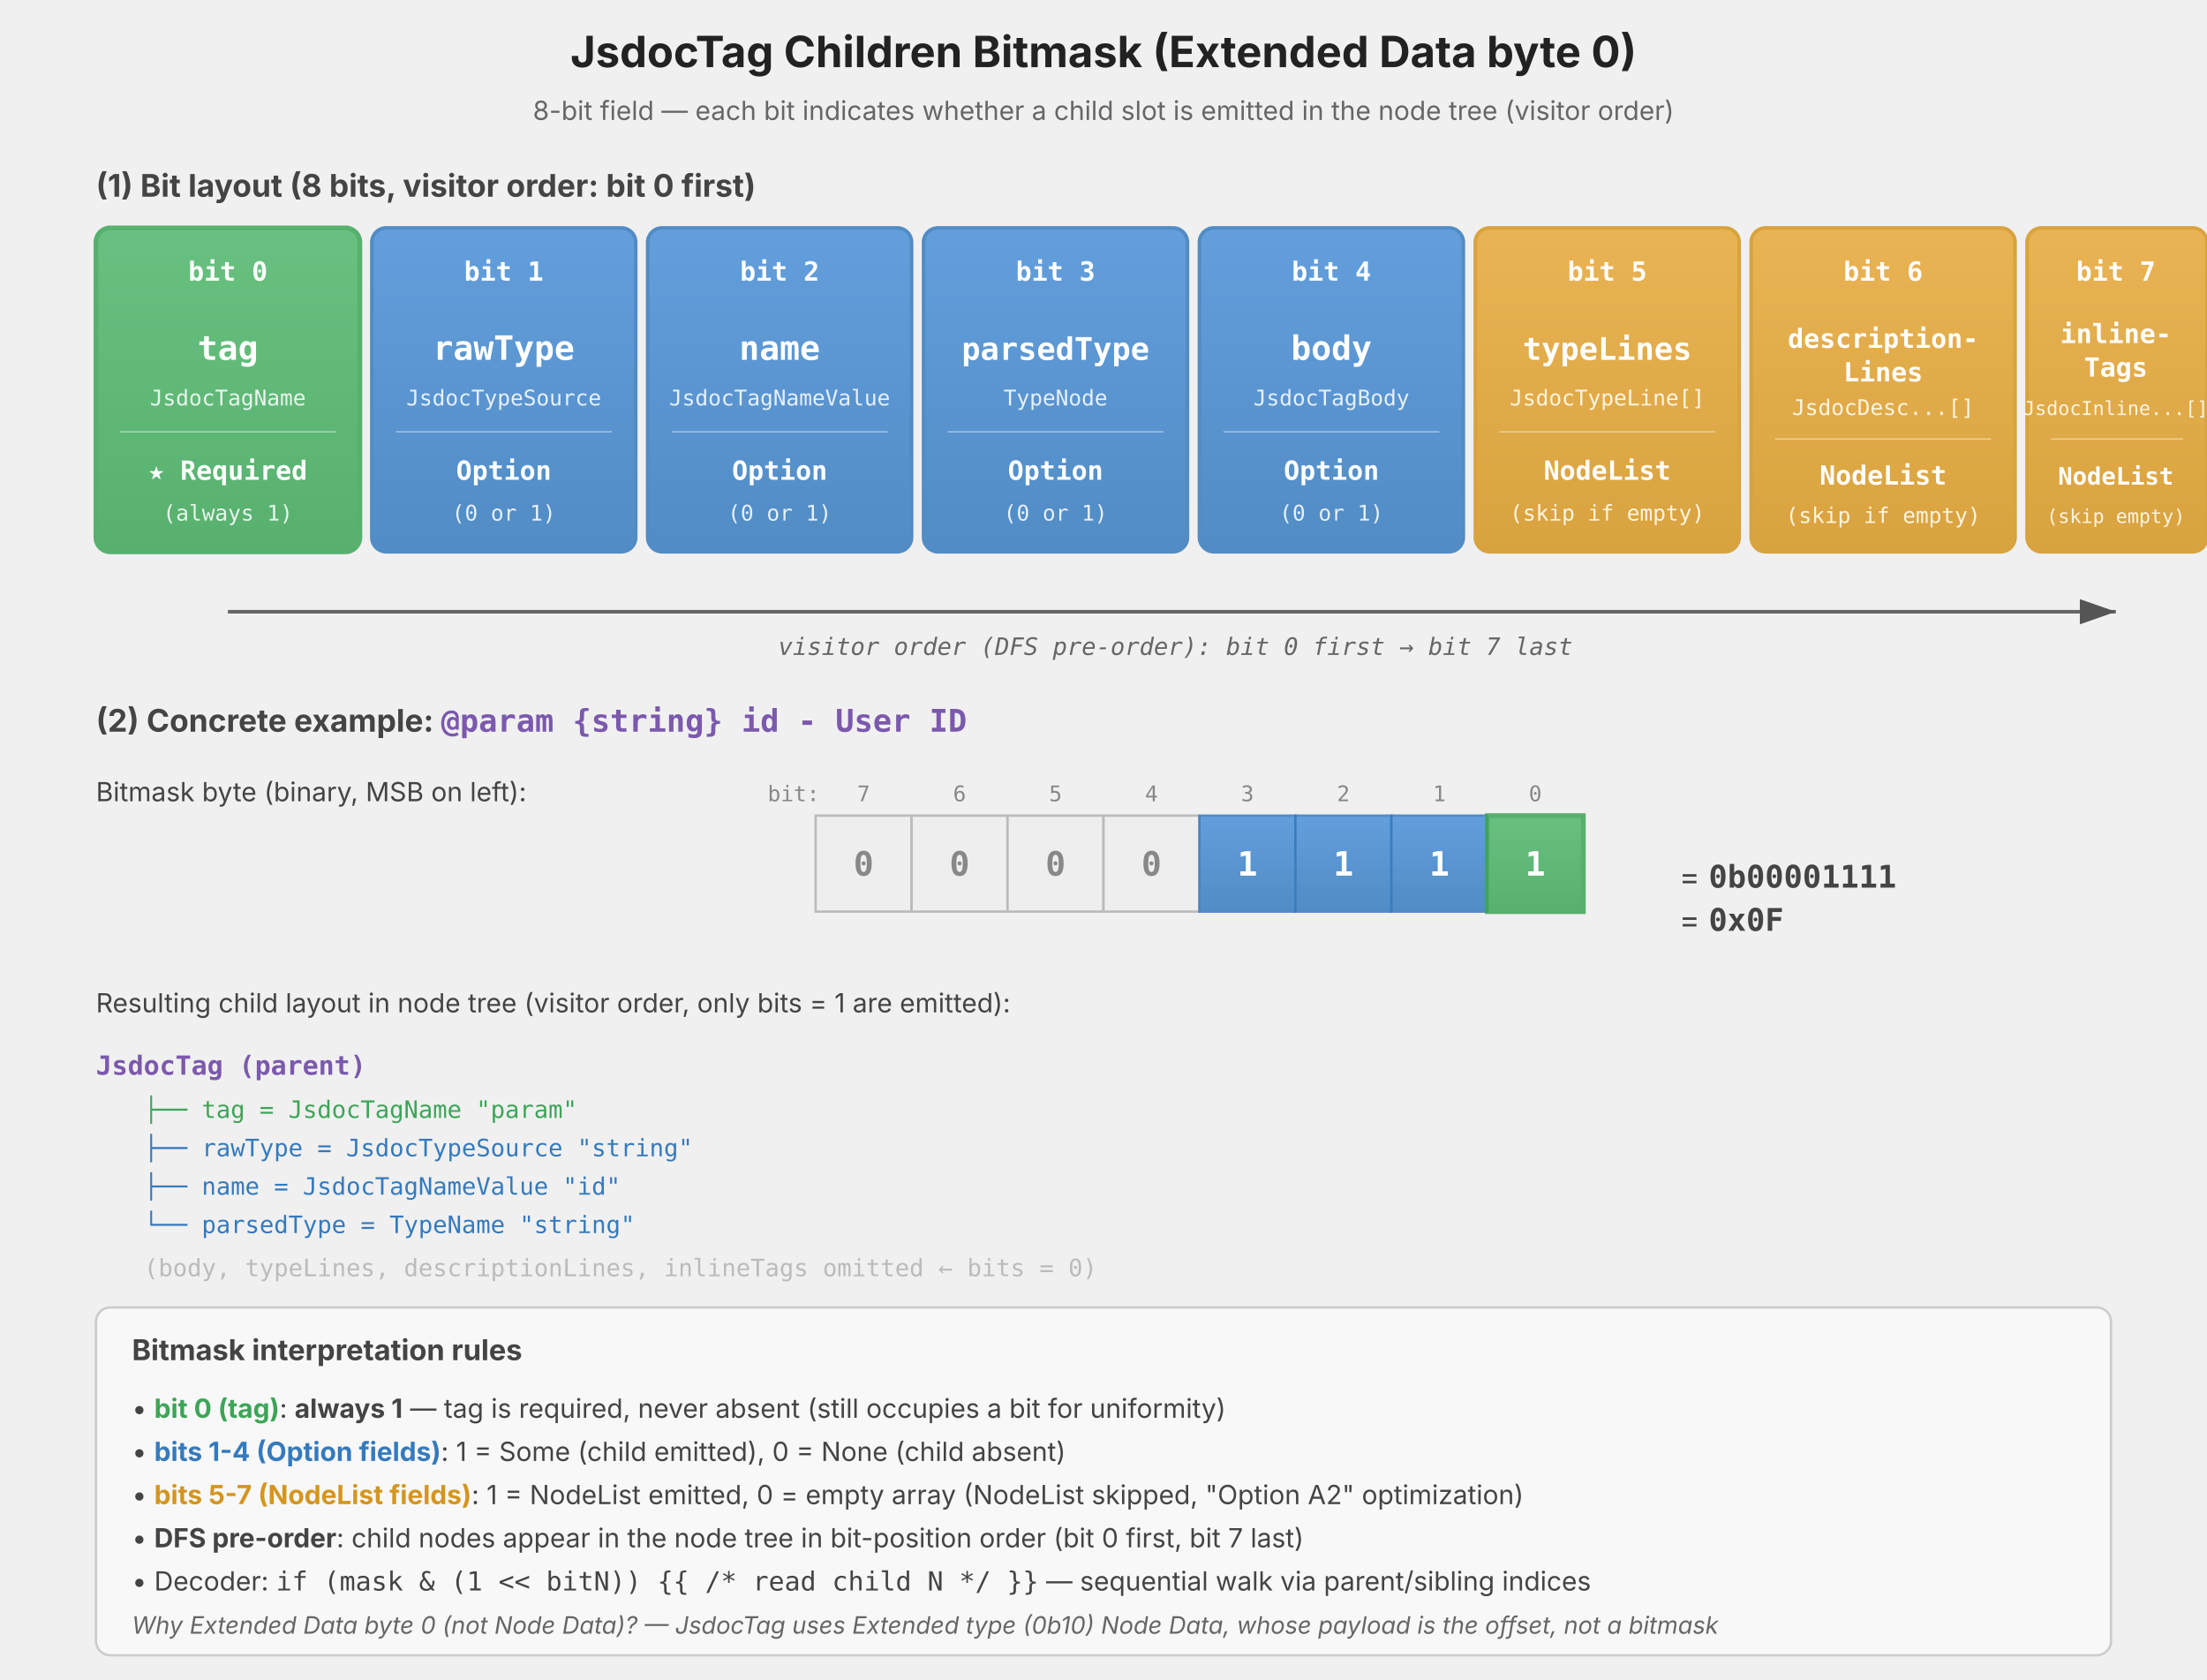
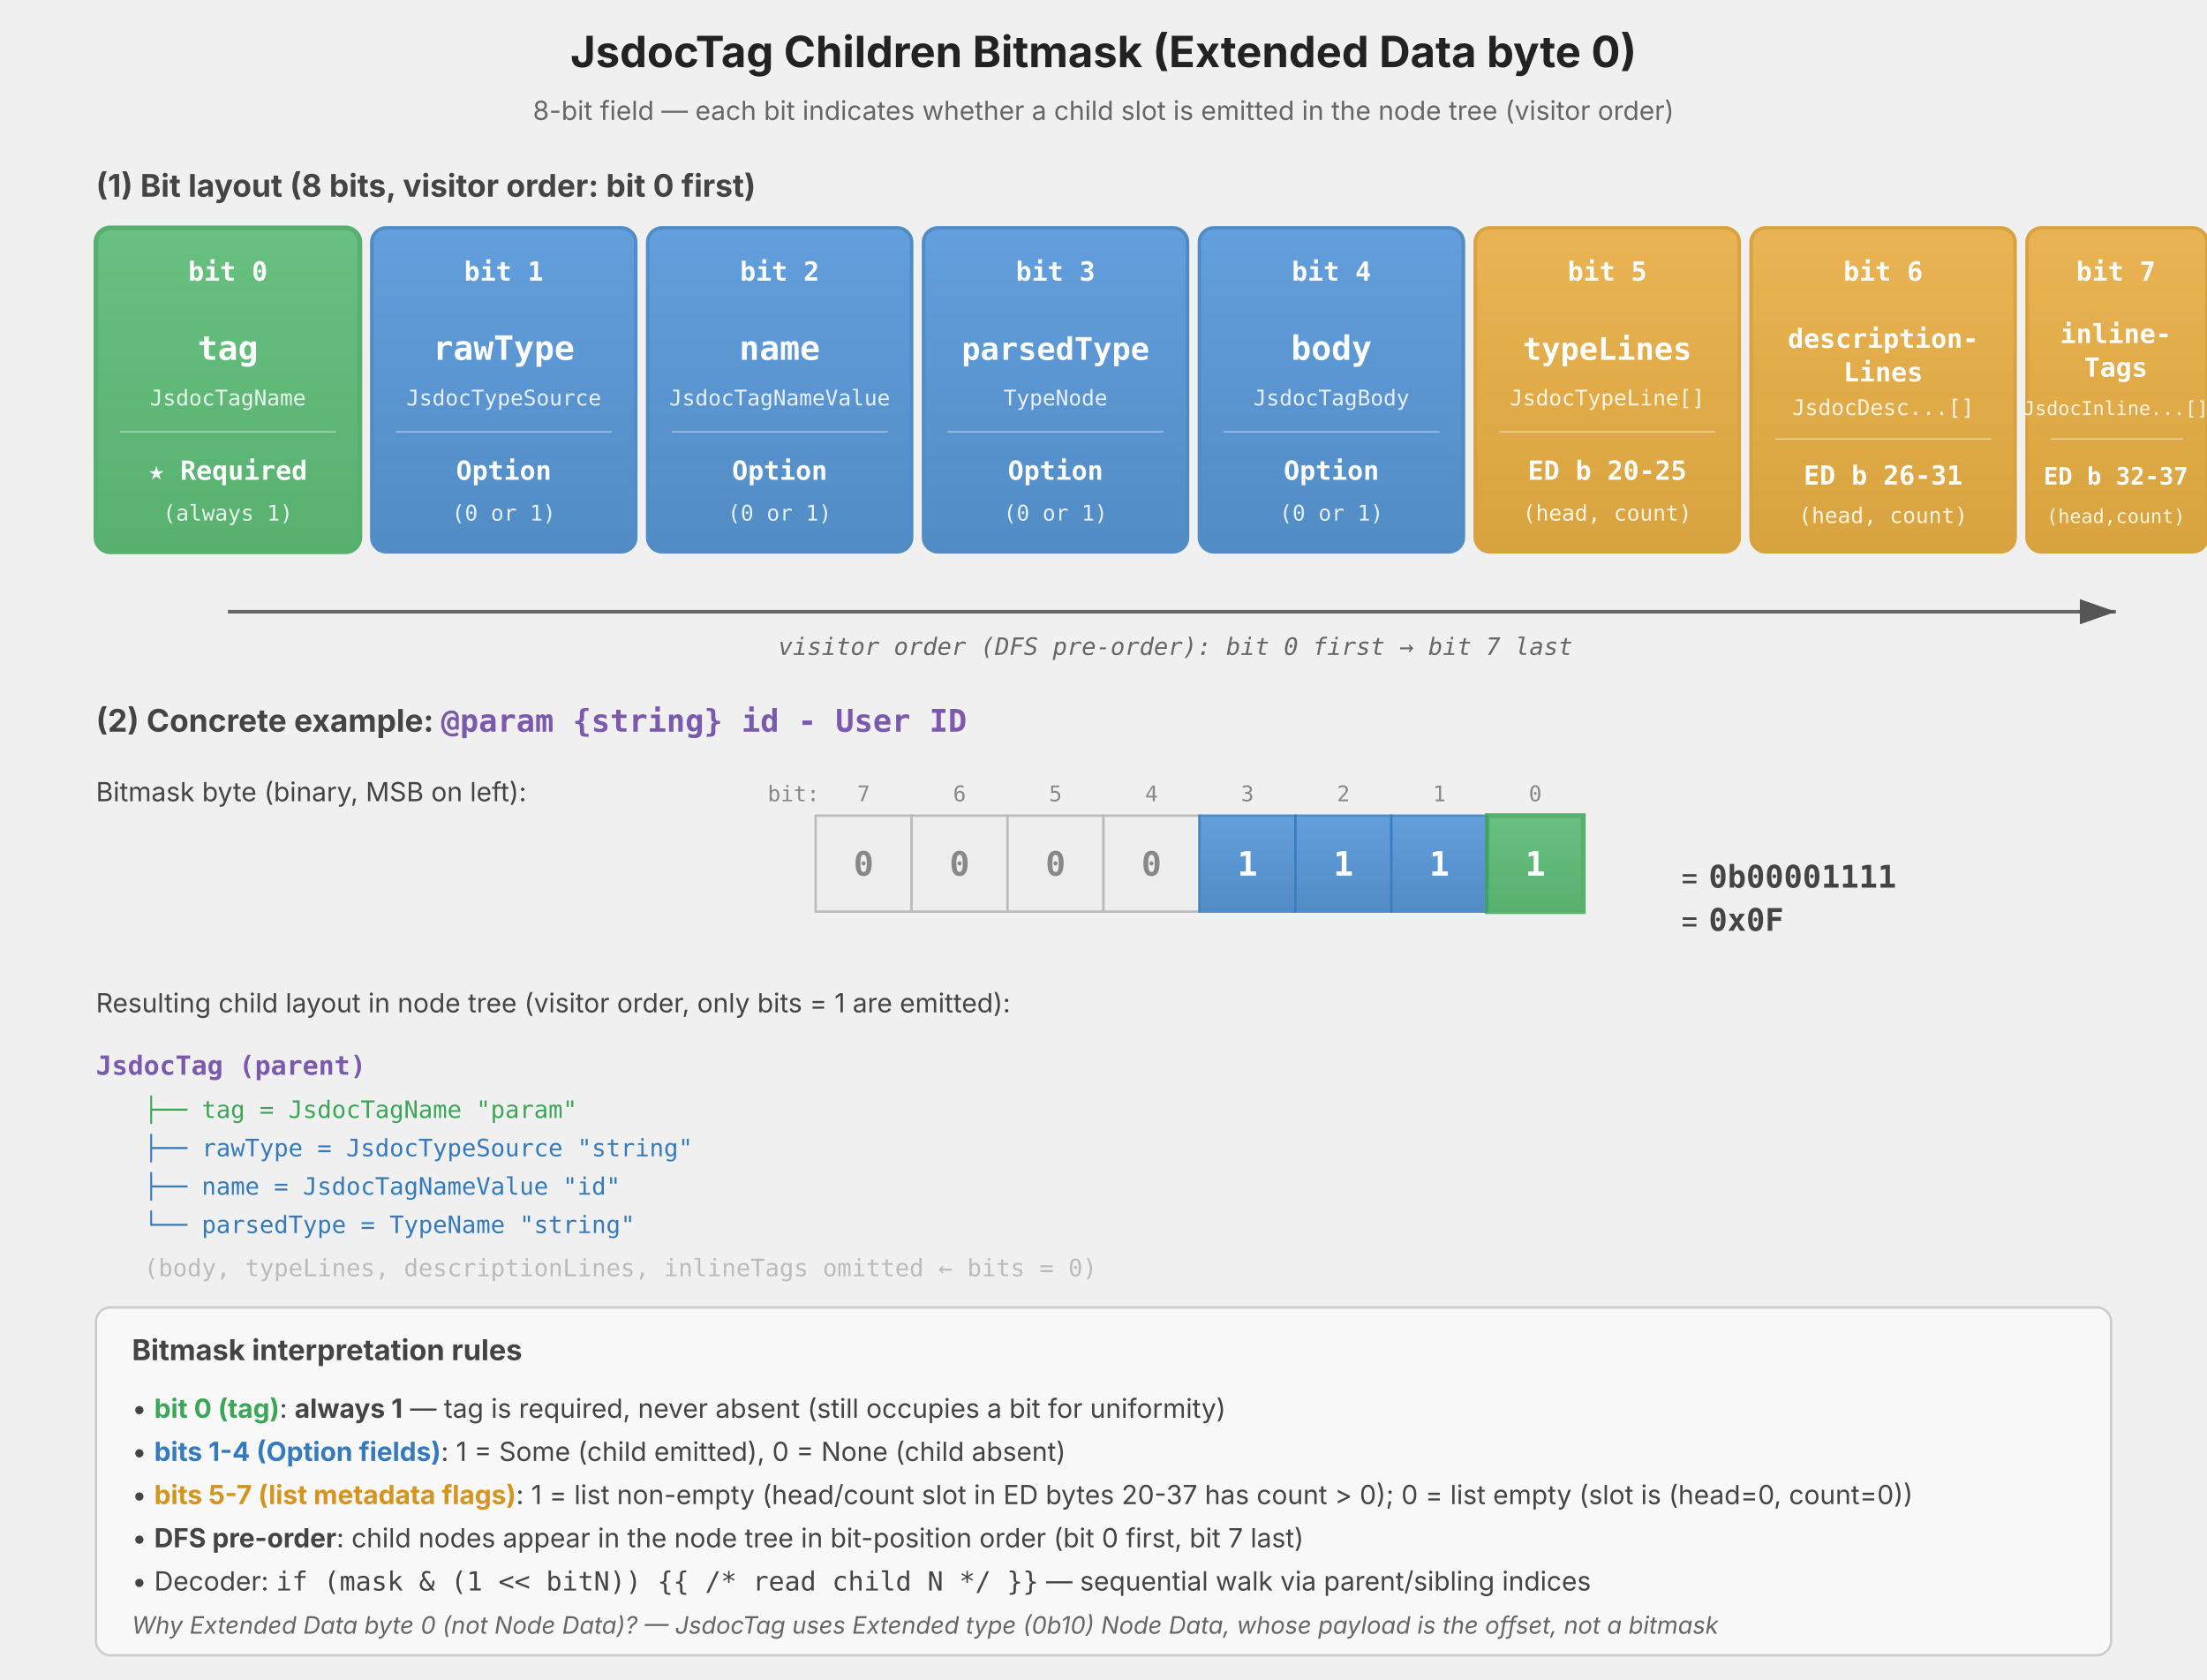
<svg xmlns="http://www.w3.org/2000/svg" viewBox="0 0 920 700" font-family="monospace" font-size="13">
  <defs>
    <linearGradient id="gReq" x1="0" y1="0" x2="0" y2="1">
      <stop offset="0%" stop-color="#50b86c" />
      <stop offset="100%" stop-color="#3da558" />
    </linearGradient>
    <linearGradient id="gOpt" x1="0" y1="0" x2="0" y2="1">
      <stop offset="0%" stop-color="#4a90d9" />
      <stop offset="100%" stop-color="#357abd" />
    </linearGradient>
    <linearGradient id="gNL" x1="0" y1="0" x2="0" y2="1">
      <stop offset="0%" stop-color="#e8a838" />
      <stop offset="100%" stop-color="#d49520" />
    </linearGradient>
    <marker id="ar" viewBox="0 0 10 7" refX="10" refY="3.5" markerWidth="10" markerHeight="7" orient="auto">
      <path d="M0,0 L10,3.5 L0,7 Z" fill="#555" />
    </marker>
  </defs>
  <text x="460" y="28" text-anchor="middle" font-size="18" font-weight="bold" fill="#222" font-family="-apple-system, system-ui, sans-serif">JsdocTag Children Bitmask (Extended Data byte 0)</text>
  <text x="460" y="50" text-anchor="middle" font-size="11" fill="#666" font-family="-apple-system, system-ui, sans-serif">8-bit field — each bit indicates whether a child slot is emitted in the node tree (visitor order)</text>
  <text x="40" y="82" font-size="13" font-weight="bold" fill="#444" font-family="-apple-system, system-ui, sans-serif">(1) Bit layout (8 bits, visitor order: bit 0 first)</text>
  <g transform="translate(40, 95)">
    <rect width="110" height="135" rx="6" fill="url(#gReq)" opacity="0.85" stroke="#3da558" stroke-width="2" />
    <text x="55" y="22" text-anchor="middle" font-size="11" fill="#fff" font-weight="bold">bit 0</text>
    <text x="55" y="55" text-anchor="middle" font-size="14" fill="#fff" font-weight="bold">tag</text>
    <text x="55" y="74" text-anchor="middle" font-size="9" fill="#e8f5ec">JsdocTagName</text>
    <line x1="10" y1="85" x2="100" y2="85" stroke="#fff" stroke-width="0.5" opacity="0.5" />
    <text x="55" y="105" text-anchor="middle" font-size="11" fill="#fff" font-weight="bold">★ Required</text>
    <text x="55" y="122" text-anchor="middle" font-size="9" fill="#e8f5ec">(always 1)</text>
    <rect x="115" width="110" height="135" rx="6" fill="url(#gOpt)" opacity="0.85" stroke="#357abd" stroke-width="1.5" />
    <text x="170" y="22" text-anchor="middle" font-size="11" fill="#fff" font-weight="bold">bit 1</text>
    <text x="170" y="55" text-anchor="middle" font-size="14" fill="#fff" font-weight="bold">rawType</text>
    <text x="170" y="74" text-anchor="middle" font-size="9" fill="#e6f0fa">JsdocTypeSource</text>
    <line x1="125" y1="85" x2="215" y2="85" stroke="#fff" stroke-width="0.5" opacity="0.5" />
    <text x="170" y="105" text-anchor="middle" font-size="11" fill="#fff" font-weight="bold">Option</text>
    <text x="170" y="122" text-anchor="middle" font-size="9" fill="#e6f0fa">(0 or 1)</text>
    <rect x="230" width="110" height="135" rx="6" fill="url(#gOpt)" opacity="0.85" stroke="#357abd" stroke-width="1.5" />
    <text x="285" y="22" text-anchor="middle" font-size="11" fill="#fff" font-weight="bold">bit 2</text>
    <text x="285" y="55" text-anchor="middle" font-size="14" fill="#fff" font-weight="bold">name</text>
    <text x="285" y="74" text-anchor="middle" font-size="9" fill="#e6f0fa">JsdocTagNameValue</text>
    <line x1="240" y1="85" x2="330" y2="85" stroke="#fff" stroke-width="0.5" opacity="0.5" />
    <text x="285" y="105" text-anchor="middle" font-size="11" fill="#fff" font-weight="bold">Option</text>
    <text x="285" y="122" text-anchor="middle" font-size="9" fill="#e6f0fa">(0 or 1)</text>
    <rect x="345" width="110" height="135" rx="6" fill="url(#gOpt)" opacity="0.85" stroke="#357abd" stroke-width="1.5" />
    <text x="400" y="22" text-anchor="middle" font-size="11" fill="#fff" font-weight="bold">bit 3</text>
    <text x="400" y="55" text-anchor="middle" font-size="13" fill="#fff" font-weight="bold">parsedType</text>
    <text x="400" y="74" text-anchor="middle" font-size="9" fill="#e6f0fa">TypeNode</text>
    <line x1="355" y1="85" x2="445" y2="85" stroke="#fff" stroke-width="0.5" opacity="0.5" />
    <text x="400" y="105" text-anchor="middle" font-size="11" fill="#fff" font-weight="bold">Option</text>
    <text x="400" y="122" text-anchor="middle" font-size="9" fill="#e6f0fa">(0 or 1)</text>
    <rect x="460" width="110" height="135" rx="6" fill="url(#gOpt)" opacity="0.85" stroke="#357abd" stroke-width="1.5" />
    <text x="515" y="22" text-anchor="middle" font-size="11" fill="#fff" font-weight="bold">bit 4</text>
    <text x="515" y="55" text-anchor="middle" font-size="14" fill="#fff" font-weight="bold">body</text>
    <text x="515" y="74" text-anchor="middle" font-size="9" fill="#e6f0fa">JsdocTagBody</text>
    <line x1="470" y1="85" x2="560" y2="85" stroke="#fff" stroke-width="0.5" opacity="0.5" />
    <text x="515" y="105" text-anchor="middle" font-size="11" fill="#fff" font-weight="bold">Option</text>
    <text x="515" y="122" text-anchor="middle" font-size="9" fill="#e6f0fa">(0 or 1)</text>
    <rect x="575" width="110" height="135" rx="6" fill="url(#gNL)" opacity="0.85" stroke="#d49520" stroke-width="1.5" />
    <text x="630" y="22" text-anchor="middle" font-size="11" fill="#fff" font-weight="bold">bit 5</text>
    <text x="630" y="55" text-anchor="middle" font-size="13" fill="#fff" font-weight="bold">typeLines</text>
    <text x="630" y="74" text-anchor="middle" font-size="9" fill="#fff5e0">JsdocTypeLine[]</text>
    <line x1="585" y1="85" x2="675" y2="85" stroke="#fff" stroke-width="0.5" opacity="0.5" />
-     <text x="630" y="105" text-anchor="middle" font-size="11" fill="#fff" font-weight="bold">NodeList</text>
-     <text x="630" y="122" text-anchor="middle" font-size="9" fill="#fff5e0">(skip if empty)</text>
+     <text x="630" y="105" text-anchor="middle" font-size="11" fill="#fff" font-weight="bold">ED b 20-25</text>
+     <text x="630" y="122" text-anchor="middle" font-size="9" fill="#fff5e0">(head, count)</text>
    <rect x="690" width="110" height="135" rx="6" fill="url(#gNL)" opacity="0.85" stroke="#d49520" stroke-width="1.5" />
    <text x="745" y="22" text-anchor="middle" font-size="11" fill="#fff" font-weight="bold">bit 6</text>
    <text x="745" y="50" text-anchor="middle" font-size="11" fill="#fff" font-weight="bold">description-</text>
    <text x="745" y="64" text-anchor="middle" font-size="11" fill="#fff" font-weight="bold">Lines</text>
    <text x="745" y="78" text-anchor="middle" font-size="9" fill="#fff5e0">JsdocDesc...[]</text>
    <line x1="700" y1="88" x2="790" y2="88" stroke="#fff" stroke-width="0.5" opacity="0.5" />
-     <text x="745" y="107" text-anchor="middle" font-size="11" fill="#fff" font-weight="bold">NodeList</text>
-     <text x="745" y="123" text-anchor="middle" font-size="9" fill="#fff5e0">(skip if empty)</text>
+     <text x="745" y="107" text-anchor="middle" font-size="11" fill="#fff" font-weight="bold">ED b 26-31</text>
+     <text x="745" y="123" text-anchor="middle" font-size="9" fill="#fff5e0">(head, count)</text>
    <rect x="805" width="75" height="135" rx="6" fill="url(#gNL)" opacity="0.85" stroke="#d49520" stroke-width="1.5" />
    <text x="842" y="22" text-anchor="middle" font-size="11" fill="#fff" font-weight="bold">bit 7</text>
    <text x="842" y="48" text-anchor="middle" font-size="11" fill="#fff" font-weight="bold">inline-</text>
    <text x="842" y="62" text-anchor="middle" font-size="11" fill="#fff" font-weight="bold">Tags</text>
    <text x="842" y="78" text-anchor="middle" font-size="8" fill="#fff5e0">JsdocInline...[]</text>
    <line x1="815" y1="88" x2="870" y2="88" stroke="#fff" stroke-width="0.5" opacity="0.5" />
-     <text x="842" y="107" text-anchor="middle" font-size="10" fill="#fff" font-weight="bold">NodeList</text>
-     <text x="842" y="123" text-anchor="middle" font-size="8" fill="#fff5e0">(skip empty)</text>
+     <text x="842" y="107" text-anchor="middle" font-size="10" fill="#fff" font-weight="bold">ED b 32-37</text>
+     <text x="842" y="123" text-anchor="middle" font-size="8" fill="#fff5e0">(head,count)</text>
  </g>
  <g transform="translate(40, 245)">
    <line x1="55" y1="10" x2="842" y2="10" stroke="#666" stroke-width="1.5" marker-end="url(#ar)" />
    <text x="450" y="28" text-anchor="middle" fill="#666" font-size="10" font-style="italic">visitor order (DFS pre-order): bit 0 first → bit 7 last</text>
  </g>
  <text x="40" y="305" font-size="13" font-weight="bold" fill="#444" font-family="-apple-system, system-ui, sans-serif">(2) Concrete example: <tspan font-family="monospace" fill="#7b59ac">@param {string} id - User ID</tspan>
  </text>
  <g transform="translate(40, 320)">
    <text x="0" y="14" font-size="11" fill="#444" font-family="-apple-system, system-ui, sans-serif">Bitmask byte (binary, MSB on left):</text>
    <g transform="translate(280, 0)">
      <text x="0" y="14" font-size="9" fill="#888">bit:</text>
      <text x="40" y="14" text-anchor="middle" font-size="9" fill="#888">7</text>
      <text x="80" y="14" text-anchor="middle" font-size="9" fill="#888">6</text>
      <text x="120" y="14" text-anchor="middle" font-size="9" fill="#888">5</text>
      <text x="160" y="14" text-anchor="middle" font-size="9" fill="#888">4</text>
      <text x="200" y="14" text-anchor="middle" font-size="9" fill="#888">3</text>
      <text x="240" y="14" text-anchor="middle" font-size="9" fill="#888">2</text>
      <text x="280" y="14" text-anchor="middle" font-size="9" fill="#888">1</text>
      <text x="320" y="14" text-anchor="middle" font-size="9" fill="#888">0</text>
      <rect x="20" y="20" width="40" height="40" fill="#eee" stroke="#bbb" />
      <text x="40" y="45" text-anchor="middle" font-size="14" fill="#888" font-weight="bold">0</text>
      <rect x="60" y="20" width="40" height="40" fill="#eee" stroke="#bbb" />
      <text x="80" y="45" text-anchor="middle" font-size="14" fill="#888" font-weight="bold">0</text>
      <rect x="100" y="20" width="40" height="40" fill="#eee" stroke="#bbb" />
      <text x="120" y="45" text-anchor="middle" font-size="14" fill="#888" font-weight="bold">0</text>
      <rect x="140" y="20" width="40" height="40" fill="#eee" stroke="#bbb" />
      <text x="160" y="45" text-anchor="middle" font-size="14" fill="#888" font-weight="bold">0</text>
      <rect x="180" y="20" width="40" height="40" fill="url(#gOpt)" opacity="0.85" stroke="#357abd" />
      <text x="200" y="45" text-anchor="middle" font-size="14" fill="#fff" font-weight="bold">1</text>
      <rect x="220" y="20" width="40" height="40" fill="url(#gOpt)" opacity="0.85" stroke="#357abd" />
      <text x="240" y="45" text-anchor="middle" font-size="14" fill="#fff" font-weight="bold">1</text>
      <rect x="260" y="20" width="40" height="40" fill="url(#gOpt)" opacity="0.85" stroke="#357abd" />
      <text x="280" y="45" text-anchor="middle" font-size="14" fill="#fff" font-weight="bold">1</text>
      <rect x="300" y="20" width="40" height="40" fill="url(#gReq)" opacity="0.85" stroke="#3da558" stroke-width="2" />
      <text x="320" y="45" text-anchor="middle" font-size="14" fill="#fff" font-weight="bold">1</text>
    </g>
    <text x="660" y="50" font-size="13" fill="#444" font-family="-apple-system, system-ui, sans-serif">= <tspan font-family="monospace" font-weight="bold">0b00001111</tspan>
    </text>
    <text x="660" y="68" font-size="13" fill="#444" font-family="-apple-system, system-ui, sans-serif">= <tspan font-family="monospace" font-weight="bold">0x0F</tspan>
    </text>
  </g>
  <g transform="translate(40, 408)">
    <text x="0" y="14" font-size="11" fill="#444" font-family="-apple-system, system-ui, sans-serif">Resulting child layout in node tree (visitor order, only bits = 1 are emitted):</text>
    <text x="0" y="40" font-size="11" fill="#7b59ac" font-family="monospace" font-weight="bold">JsdocTag (parent)</text>
    <text x="20" y="58" font-size="10" font-family="monospace" fill="#3da558">├── tag = JsdocTagName "param"</text>
    <text x="20" y="74" font-size="10" font-family="monospace" fill="#357abd">├── rawType = JsdocTypeSource "string"</text>
    <text x="20" y="90" font-size="10" font-family="monospace" fill="#357abd">├── name = JsdocTagNameValue "id"</text>
    <text x="20" y="106" font-size="10" font-family="monospace" fill="#357abd">└── parsedType = TypeName "string"</text>
    <text x="20" y="124" font-size="10" font-family="monospace" fill="#bbb">    (body, typeLines, descriptionLines, inlineTags omitted ← bits = 0)</text>
  </g>
  <g transform="translate(40, 545)">
    <rect width="840" height="145" rx="6" fill="#f8f8f8" stroke="#ccc" stroke-width="1" />
    <text x="15" y="22" font-size="12" font-weight="bold" fill="#444" font-family="-apple-system, system-ui, sans-serif">Bitmask interpretation rules</text>
    <text x="15" y="46" font-size="11" fill="#444" font-family="-apple-system, system-ui, sans-serif">• <tspan fill="#3da558" font-weight="bold">bit 0 (tag)</tspan>: <tspan font-weight="bold">always 1</tspan> — tag is required, never absent (still occupies a bit for uniformity)</text>
    <text x="15" y="64" font-size="11" fill="#444" font-family="-apple-system, system-ui, sans-serif">• <tspan fill="#357abd" font-weight="bold">bits 1-4 (Option fields)</tspan>: 1 = Some (child emitted), 0 = None (child absent)</text>
-     <text x="15" y="82" font-size="11" fill="#444" font-family="-apple-system, system-ui, sans-serif">• <tspan fill="#d49520" font-weight="bold">bits 5-7 (NodeList fields)</tspan>: 1 = NodeList emitted, 0 = empty array (NodeList skipped, "Option A2" optimization)</text>
+     <text x="15" y="82" font-size="11" fill="#444" font-family="-apple-system, system-ui, sans-serif">• <tspan fill="#d49520" font-weight="bold">bits 5-7 (list metadata flags)</tspan>: 1 = list non-empty (head/count slot in ED bytes 20-37 has count &gt; 0); 0 = list empty (slot is (head=0, count=0))</text>
    <text x="15" y="100" font-size="11" fill="#444" font-family="-apple-system, system-ui, sans-serif">• <tspan font-weight="bold">DFS pre-order</tspan>: child nodes appear in the node tree in bit-position order (bit 0 first, bit 7 last)</text>
    <text x="15" y="118" font-size="11" fill="#444" font-family="-apple-system, system-ui, sans-serif">• Decoder: <tspan font-family="monospace">if (mask &amp; (1 &lt;&lt; bitN)) {{ /* read child N */ }}</tspan> — sequential walk via parent/sibling indices</text>
    <text x="15" y="136" font-size="10" fill="#666" font-family="-apple-system, system-ui, sans-serif" font-style="italic">Why Extended Data byte 0 (not Node Data)? — JsdocTag uses Extended type (0b10) Node Data, whose payload is the offset, not a bitmask</text>
  </g>
</svg>
